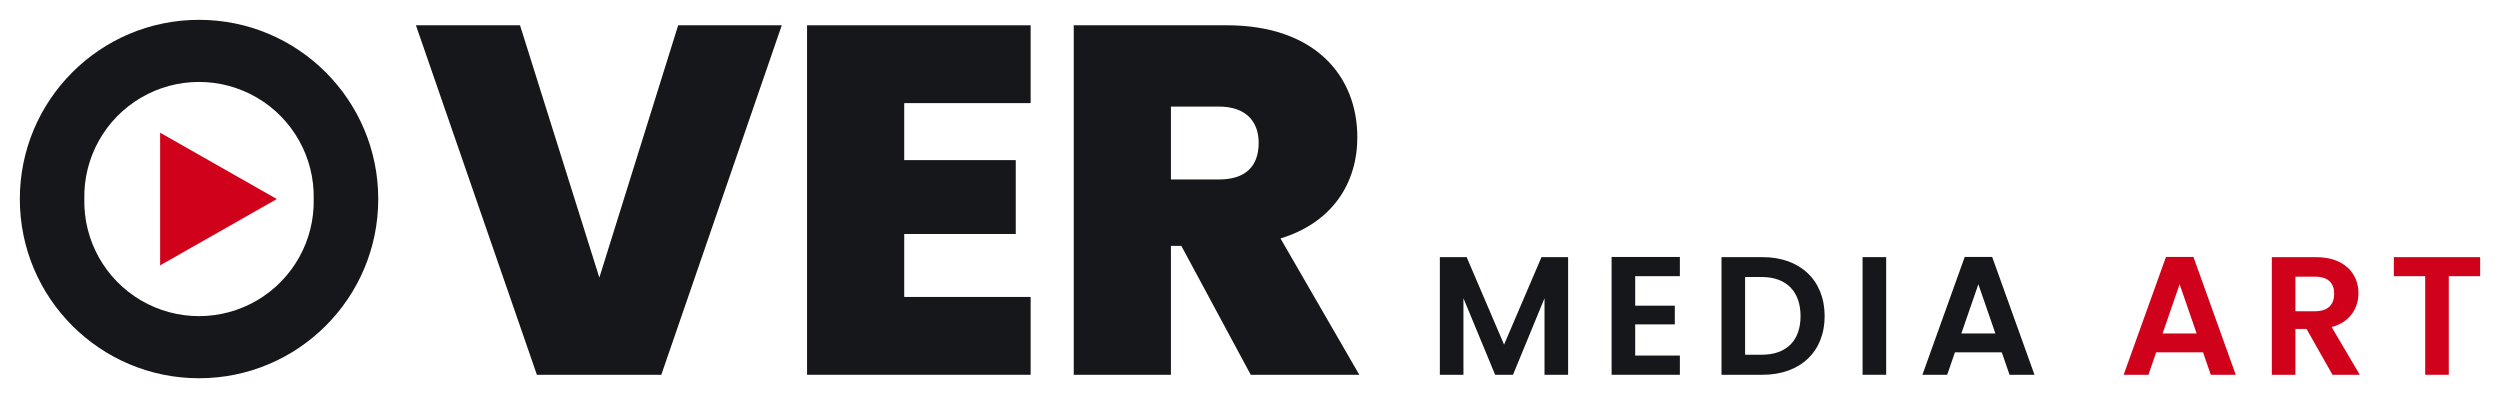
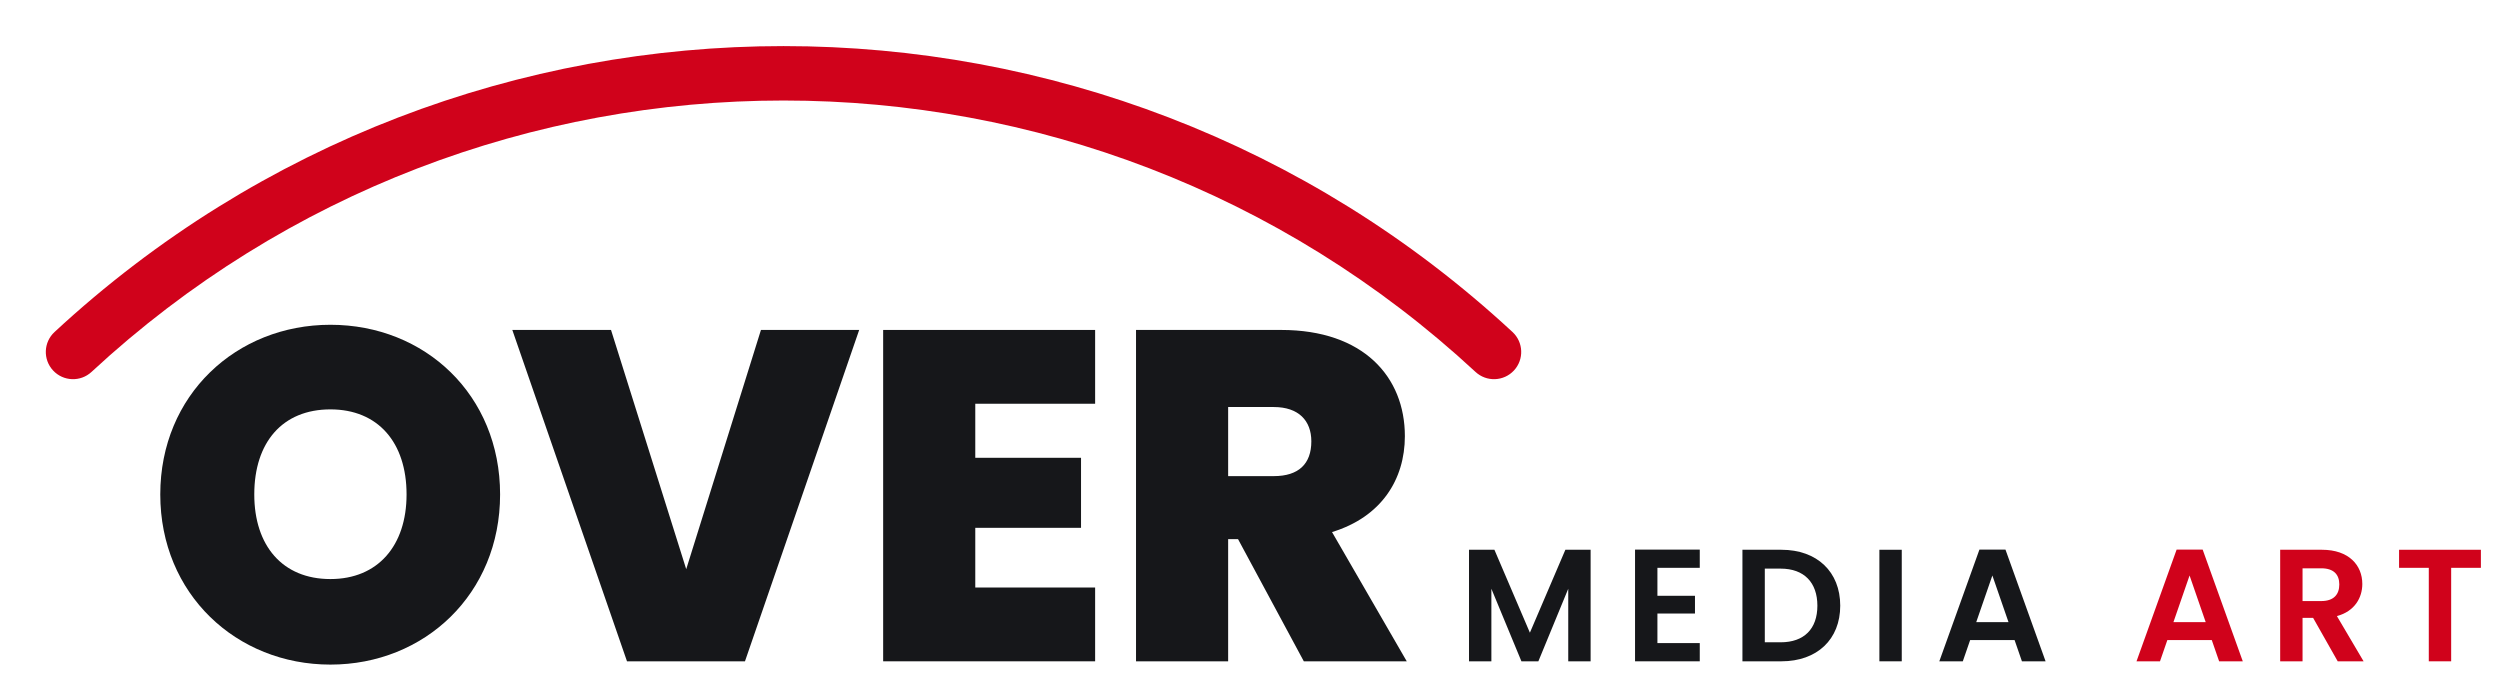
- <svg xmlns="http://www.w3.org/2000/svg" viewBox="-8 -756 5043 803" width="5043" height="803">
-   <path fill="#16171a" fill-rule="evenodd" d="M32.0 -354.5a361.5 361.5 0 1 0 723.0 0a361.5 361.5 0 1 0 -723.0 0ZM162.1 -354.5a231.4 231.4 0 1 0 462.7 0a231.4 231.4 0 1 0 -462.7 0Z" />
-   <path fill="#d0021b" fill-rule="evenodd" d="M315.0 -488.3L550.4 -354.5L315.0 -220.7Z" />
-   <path fill="#16171a" fill-rule="evenodd" d="M1201.0 -196.0 1041.0 -705.0H831.0L1075.0 0.0H1326.0L1569.0 -705.0H1360.0Z" />
-   <path fill="#16171a" fill-rule="evenodd" d="M2071.0 -705.0H1620.0V0.0H2071.0V-157.0H1816.0V-284.0H2041.0V-433.0H1816.0V-548.0H2071.0Z" />
-   <path fill="#16171a" fill-rule="evenodd" d="M2158.0 -705.0V0.0H2354.0V-260.0H2375.0L2515.0 0.0H2734.0L2575.0 -275.0C2680.0 -307.0 2730.0 -387.0 2730.0 -479.0C2730.0 -605.0 2642.0 -705.0 2467.0 -705.0ZM2531.0 -468.0C2531.0 -420.0 2504.0 -394.0 2451.0 -394.0H2354.0V-541.0H2451.0C2504.0 -541.0 2531.0 -512.0 2531.0 -468.0Z" />
-   <path fill="#16171a" fill-rule="evenodd" d="M2896.46 0.0H2944.06V-154.36L3007.98 0.0H3044.02L3107.6 -154.36V0.0H3155.2V-237.32H3101.48L3026.0 -60.86L2950.52 -237.32H2896.46Z" />
-   <path fill="#16171a" fill-rule="evenodd" d="M3380.62 -237.66H3242.92V0.0H3380.62V-38.76H3290.52V-101.66H3370.42V-139.4H3290.52V-198.9H3380.62Z" />
-   <path fill="#16171a" fill-rule="evenodd" d="M3547.56 -237.32H3464.6V0.0H3547.56C3623.38 0.0 3672.68 -46.58 3672.68 -118.32C3672.68 -190.4 3623.38 -237.32 3547.56 -237.32ZM3512.2 -40.46V-197.2H3545.86C3595.84 -197.2 3624.06 -167.62 3624.06 -118.32C3624.06 -69.02 3595.84 -40.46 3545.86 -40.46Z" />
-   <path fill="#16171a" fill-rule="evenodd" d="M3749.18 0.0H3796.78V-237.32H3749.18Z" />
-   <path fill="#16171a" fill-rule="evenodd" d="M3955.22 -237.66 3869.88 0.0H3919.86L3935.5 -45.22H4030.02L4045.66 0.0H4095.98L4010.64 -237.66ZM3948.42 -83.3 3982.76 -182.58 4017.1 -83.3Z" />
-   <path fill="#d0021b" fill-rule="evenodd" d="M4361.18 -237.66 4275.84 0.0H4325.82L4341.46 -45.22H4435.98L4451.62 0.0H4501.94L4416.6 -237.66ZM4354.38 -83.3 4388.72 -182.58 4423.06 -83.3Z" />
-   <path fill="#d0021b" fill-rule="evenodd" d="M4574.7 -237.32V0.0H4622.3V-92.48H4644.74L4697.1 0.0H4752.18L4695.4 -96.22C4733.48 -106.42 4749.46 -135.66 4749.46 -164.56C4749.46 -204.34 4720.9 -237.32 4663.78 -237.32ZM4700.5 -163.54C4700.5 -142.12 4688.6 -128.18 4662.08 -128.18H4622.3V-197.88H4662.08C4688.6 -197.88 4700.5 -184.62 4700.5 -163.54Z" />
-   <path fill="#d0021b" fill-rule="evenodd" d="M4820.86 -198.9H4884.1V0.0H4931.7V-198.9H4994.94V-237.32H4820.86Z" />
+ <svg xmlns="http://www.w3.org/2000/svg" viewBox="-309 -1407 5319 1454" width="5319" height="1454">
+   <path fill="#d0021b" fill-rule="evenodd" d="M-193.0 -700.6A2281.4 2281.4 0 0 1 2909.0 -700.6A57.8 57.8 0 0 1 2830.3 -615.7A2165.7 2165.7 0 0 0 -114.3 -615.7A57.8 57.8 0 0 1 -193.0 -700.6Z" />
+   <path fill="#16171a" fill-rule="evenodd" d="M394.0 7.0C594.0 7.0 755.0 -143.0 755.0 -355.0C755.0 -567.0 595.0 -716.0 394.0 -716.0C194.0 -716.0 32.0 -567.0 32.0 -355.0C32.0 -143.0 194.0 7.0 394.0 7.0ZM394.0 -175.0C292.0 -175.0 232.0 -246.0 232.0 -355.0C232.0 -466.0 292.0 -536.0 394.0 -536.0C495.0 -536.0 556.0 -466.0 556.0 -355.0C556.0 -246.0 495.0 -175.0 394.0 -175.0Z" />
+   <path fill="#16171a" fill-rule="evenodd" d="M1151.0 -196.0 991.0 -705.0H781.0L1025.0 0.0H1276.0L1519.0 -705.0H1310.0Z" />
+   <path fill="#16171a" fill-rule="evenodd" d="M2021.0 -705.0H1570.0V0.0H2021.0V-157.0H1766.0V-284.0H1991.0V-433.0H1766.0V-548.0H2021.0Z" />
+   <path fill="#16171a" fill-rule="evenodd" d="M2108.0 -705.0V0.0H2304.0V-260.0H2325.0L2465.0 0.0H2684.0L2525.0 -275.0C2630.0 -307.0 2680.0 -387.0 2680.0 -479.0C2680.0 -605.0 2592.0 -705.0 2417.0 -705.0ZM2481.0 -468.0C2481.0 -420.0 2454.0 -394.0 2401.0 -394.0H2304.0V-541.0H2401.0C2454.0 -541.0 2481.0 -512.0 2481.0 -468.0Z" />
+   <path fill="#16171a" fill-rule="evenodd" d="M2816.46 0.0H2864.06V-154.36L2927.98 0.0H2964.02L3027.6 -154.36V0.0H3075.2V-237.32H3021.48L2946.0 -60.86L2870.52 -237.32H2816.46Z" />
+   <path fill="#16171a" fill-rule="evenodd" d="M3307.42 -237.66H3169.72V0.0H3307.42V-38.76H3217.32V-101.66H3297.22V-139.4H3217.32V-198.9H3307.42Z" />
+   <path fill="#16171a" fill-rule="evenodd" d="M3481.16 -237.32H3398.2V0.0H3481.16C3556.98 0.0 3606.28 -46.58 3606.28 -118.32C3606.28 -190.4 3556.98 -237.32 3481.16 -237.32ZM3445.8 -40.46V-197.2H3479.46C3529.44 -197.2 3557.66 -167.62 3557.66 -118.32C3557.66 -69.02 3529.44 -40.46 3479.46 -40.46Z" />
+   <path fill="#16171a" fill-rule="evenodd" d="M3689.58 0.0H3737.18V-237.32H3689.58Z" />
+   <path fill="#16171a" fill-rule="evenodd" d="M3902.42 -237.66 3817.08 0.0H3867.06L3882.7 -45.22H3977.22L3992.86 0.0H4043.18L3957.84 -237.66ZM3895.62 -83.3 3929.96 -182.58 3964.3 -83.3Z" />
+   <path fill="#d0021b" fill-rule="evenodd" d="M4321.98 -237.66 4236.64 0.0H4286.62L4302.26 -45.22H4396.78L4412.42 0.0H4462.74L4377.4 -237.66ZM4315.18 -83.3 4349.52 -182.58 4383.86 -83.3Z" />
+   <path fill="#d0021b" fill-rule="evenodd" d="M4542.3 -237.32V0.0H4589.9V-92.48H4612.34L4664.7 0.0H4719.78L4663 -96.22C4701.08 -106.42 4717.06 -135.66 4717.06 -164.56C4717.06 -204.34 4688.5 -237.32 4631.38 -237.32ZM4668.1 -163.54C4668.1 -142.12 4656.2 -128.18 4629.68 -128.18H4589.9V-197.88H4629.68C4656.2 -197.88 4668.1 -184.62 4668.1 -163.54Z" />
+   <path fill="#d0021b" fill-rule="evenodd" d="M4795.26 -198.9H4858.5V0.0H4906.1V-198.9H4969.34V-237.32H4795.26Z" />
</svg>
